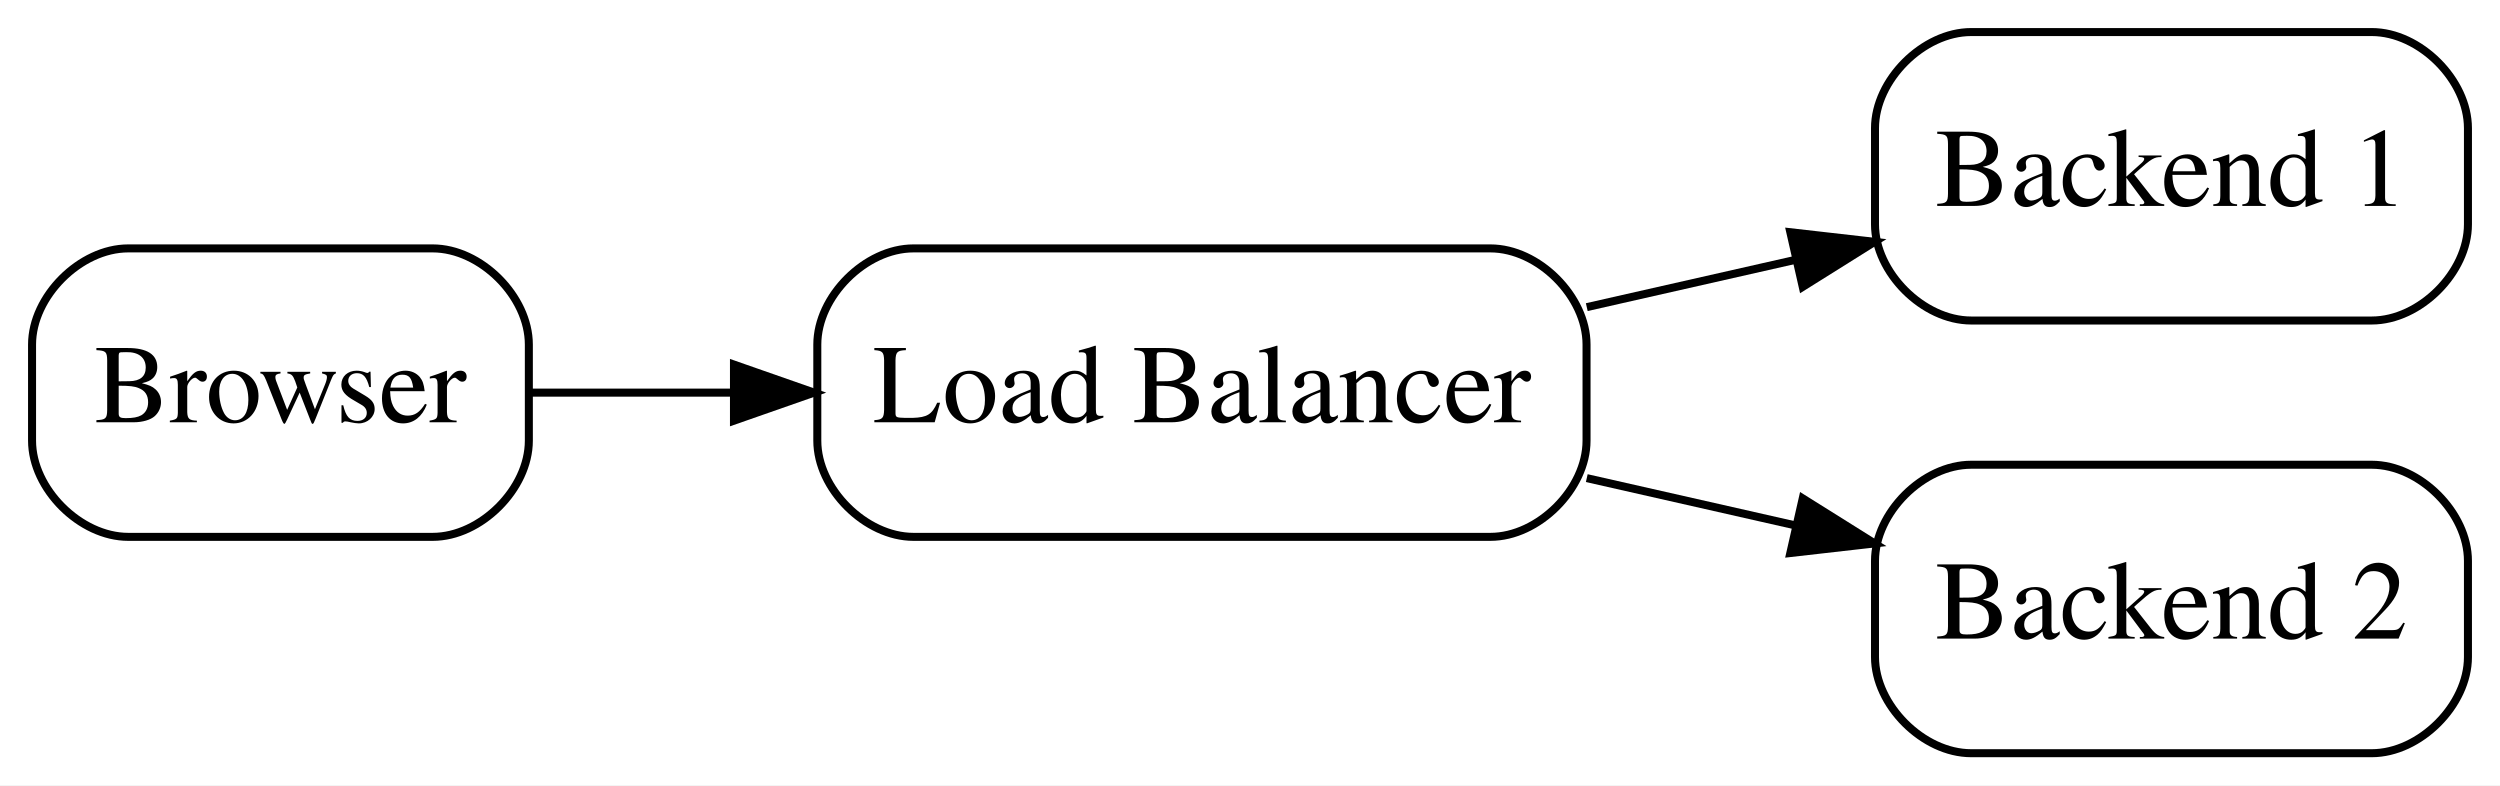
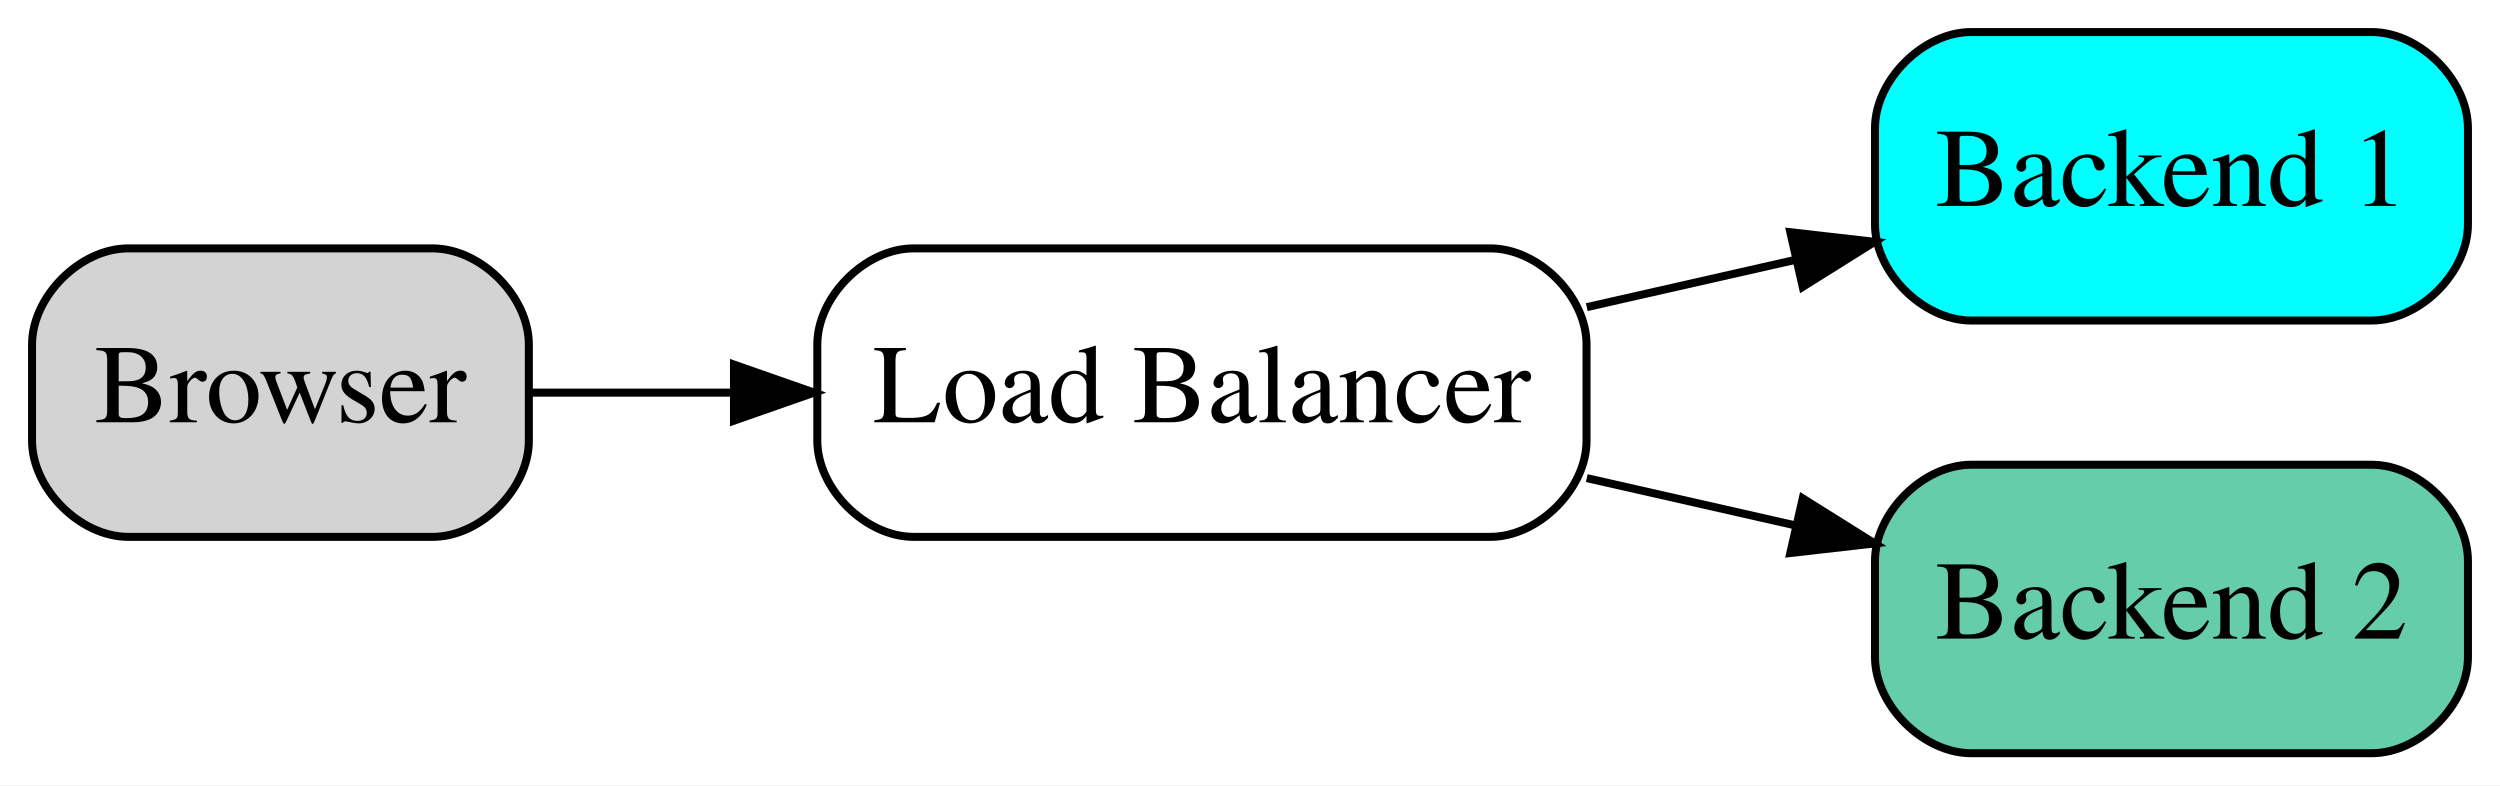
<svg xmlns="http://www.w3.org/2000/svg" width="312pt" height="98pt" viewBox="0.00 0.00 312.00 98.00">
  <g id="graph0" class="graph" transform="scale(1 1) rotate(0) translate(4 94)">
    <polygon fill="white" stroke="transparent" points="-4,4 -4,-94 308,-94 308,4 -4,4" />
    <g id="node1" class="node">
-       <path fill="none" stroke="black" d="M50,-63C50,-63 12,-63 12,-63 6,-63 0,-57 0,-51 0,-51 0,-39 0,-39 0,-33 6,-27 12,-27 12,-27 50,-27 50,-27 56,-27 62,-33 62,-39 62,-39 62,-51 62,-51 62,-57 56,-63 50,-63" />
+       <path fill="lightgrey" stroke="black" d="M50,-63C50,-63 12,-63 12,-63 6,-63 0,-57 0,-51 0,-51 0,-39 0,-39 0,-33 6,-27 12,-27 12,-27 50,-27 50,-27 56,-27 62,-33 62,-39 62,-39 62,-51 62,-51 62,-57 56,-63 50,-63" />
      <text text-anchor="middle" x="31" y="-41.3" font-family="Times,serif" font-size="14.00">Browser</text>
    </g>
    <g id="node2" class="node">
-       <path fill="none" stroke="black" d="M182,-63C182,-63 110,-63 110,-63 104,-63 98,-57 98,-51 98,-51 98,-39 98,-39 98,-33 104,-27 110,-27 110,-27 182,-27 182,-27 188,-27 194,-33 194,-39 194,-39 194,-51 194,-51 194,-57 188,-63 182,-63" />
+       <path fill="white" stroke="black" d="M182,-63C182,-63 110,-63 110,-63 104,-63 98,-57 98,-51 98,-51 98,-39 98,-39 98,-33 104,-27 110,-27 110,-27 182,-27 182,-27 188,-27 194,-33 194,-39 194,-39 194,-51 194,-51 194,-57 188,-63 182,-63" />
      <text text-anchor="middle" x="146" y="-41.3" font-family="Times,serif" font-size="14.00">Load Balancer</text>
    </g>
    <g id="edge1" class="edge">
      <path fill="none" stroke="black" d="M62.28,-45C70.08,-45 78.74,-45 87.43,-45" />
      <polygon fill="black" stroke="black" points="87.6,-48.5 97.6,-45 87.6,-41.5 87.6,-48.5" />
    </g>
    <g id="node3" class="node">
-       <path fill="none" stroke="black" d="M292,-90C292,-90 242,-90 242,-90 236,-90 230,-84 230,-78 230,-78 230,-66 230,-66 230,-60 236,-54 242,-54 242,-54 292,-54 292,-54 298,-54 304,-60 304,-66 304,-66 304,-78 304,-78 304,-84 298,-90 292,-90" />
+       <path fill="aqua" stroke="black" d="M292,-90C292,-90 242,-90 242,-90 236,-90 230,-84 230,-78 230,-78 230,-66 230,-66 230,-60 236,-54 242,-54 242,-54 292,-54 292,-54 298,-54 304,-60 304,-66 304,-66 304,-78 304,-78 304,-84 298,-90 292,-90" />
      <text text-anchor="middle" x="267" y="-68.3" font-family="Times,serif" font-size="14.00">Backend 1</text>
    </g>
    <g id="edge2" class="edge">
      <path fill="none" stroke="black" d="M194.03,-55.67C202.62,-57.62 211.58,-59.65 220.14,-61.59" />
      <polygon fill="black" stroke="black" points="219.43,-65.02 229.95,-63.82 220.98,-58.2 219.43,-65.02" />
    </g>
    <g id="node4" class="node">
-       <path fill="none" stroke="black" d="M292,-36C292,-36 242,-36 242,-36 236,-36 230,-30 230,-24 230,-24 230,-12 230,-12 230,-6 236,0 242,0 242,0 292,0 292,0 298,0 304,-6 304,-12 304,-12 304,-24 304,-24 304,-30 298,-36 292,-36" />
+       <path fill="#66cdaa" stroke="black" d="M292,-36C292,-36 242,-36 242,-36 236,-36 230,-30 230,-24 230,-24 230,-12 230,-12 230,-6 236,0 242,0 242,0 292,0 292,0 298,0 304,-6 304,-12 304,-12 304,-24 304,-24 304,-30 298,-36 292,-36" />
      <text text-anchor="middle" x="267" y="-14.3" font-family="Times,serif" font-size="14.00">Backend 2</text>
    </g>
    <g id="edge3" class="edge">
      <path fill="none" stroke="black" d="M194.03,-34.33C202.62,-32.38 211.58,-30.35 220.14,-28.41" />
      <polygon fill="black" stroke="black" points="220.98,-31.8 229.95,-26.18 219.43,-24.98 220.98,-31.8" />
    </g>
  </g>
</svg>
